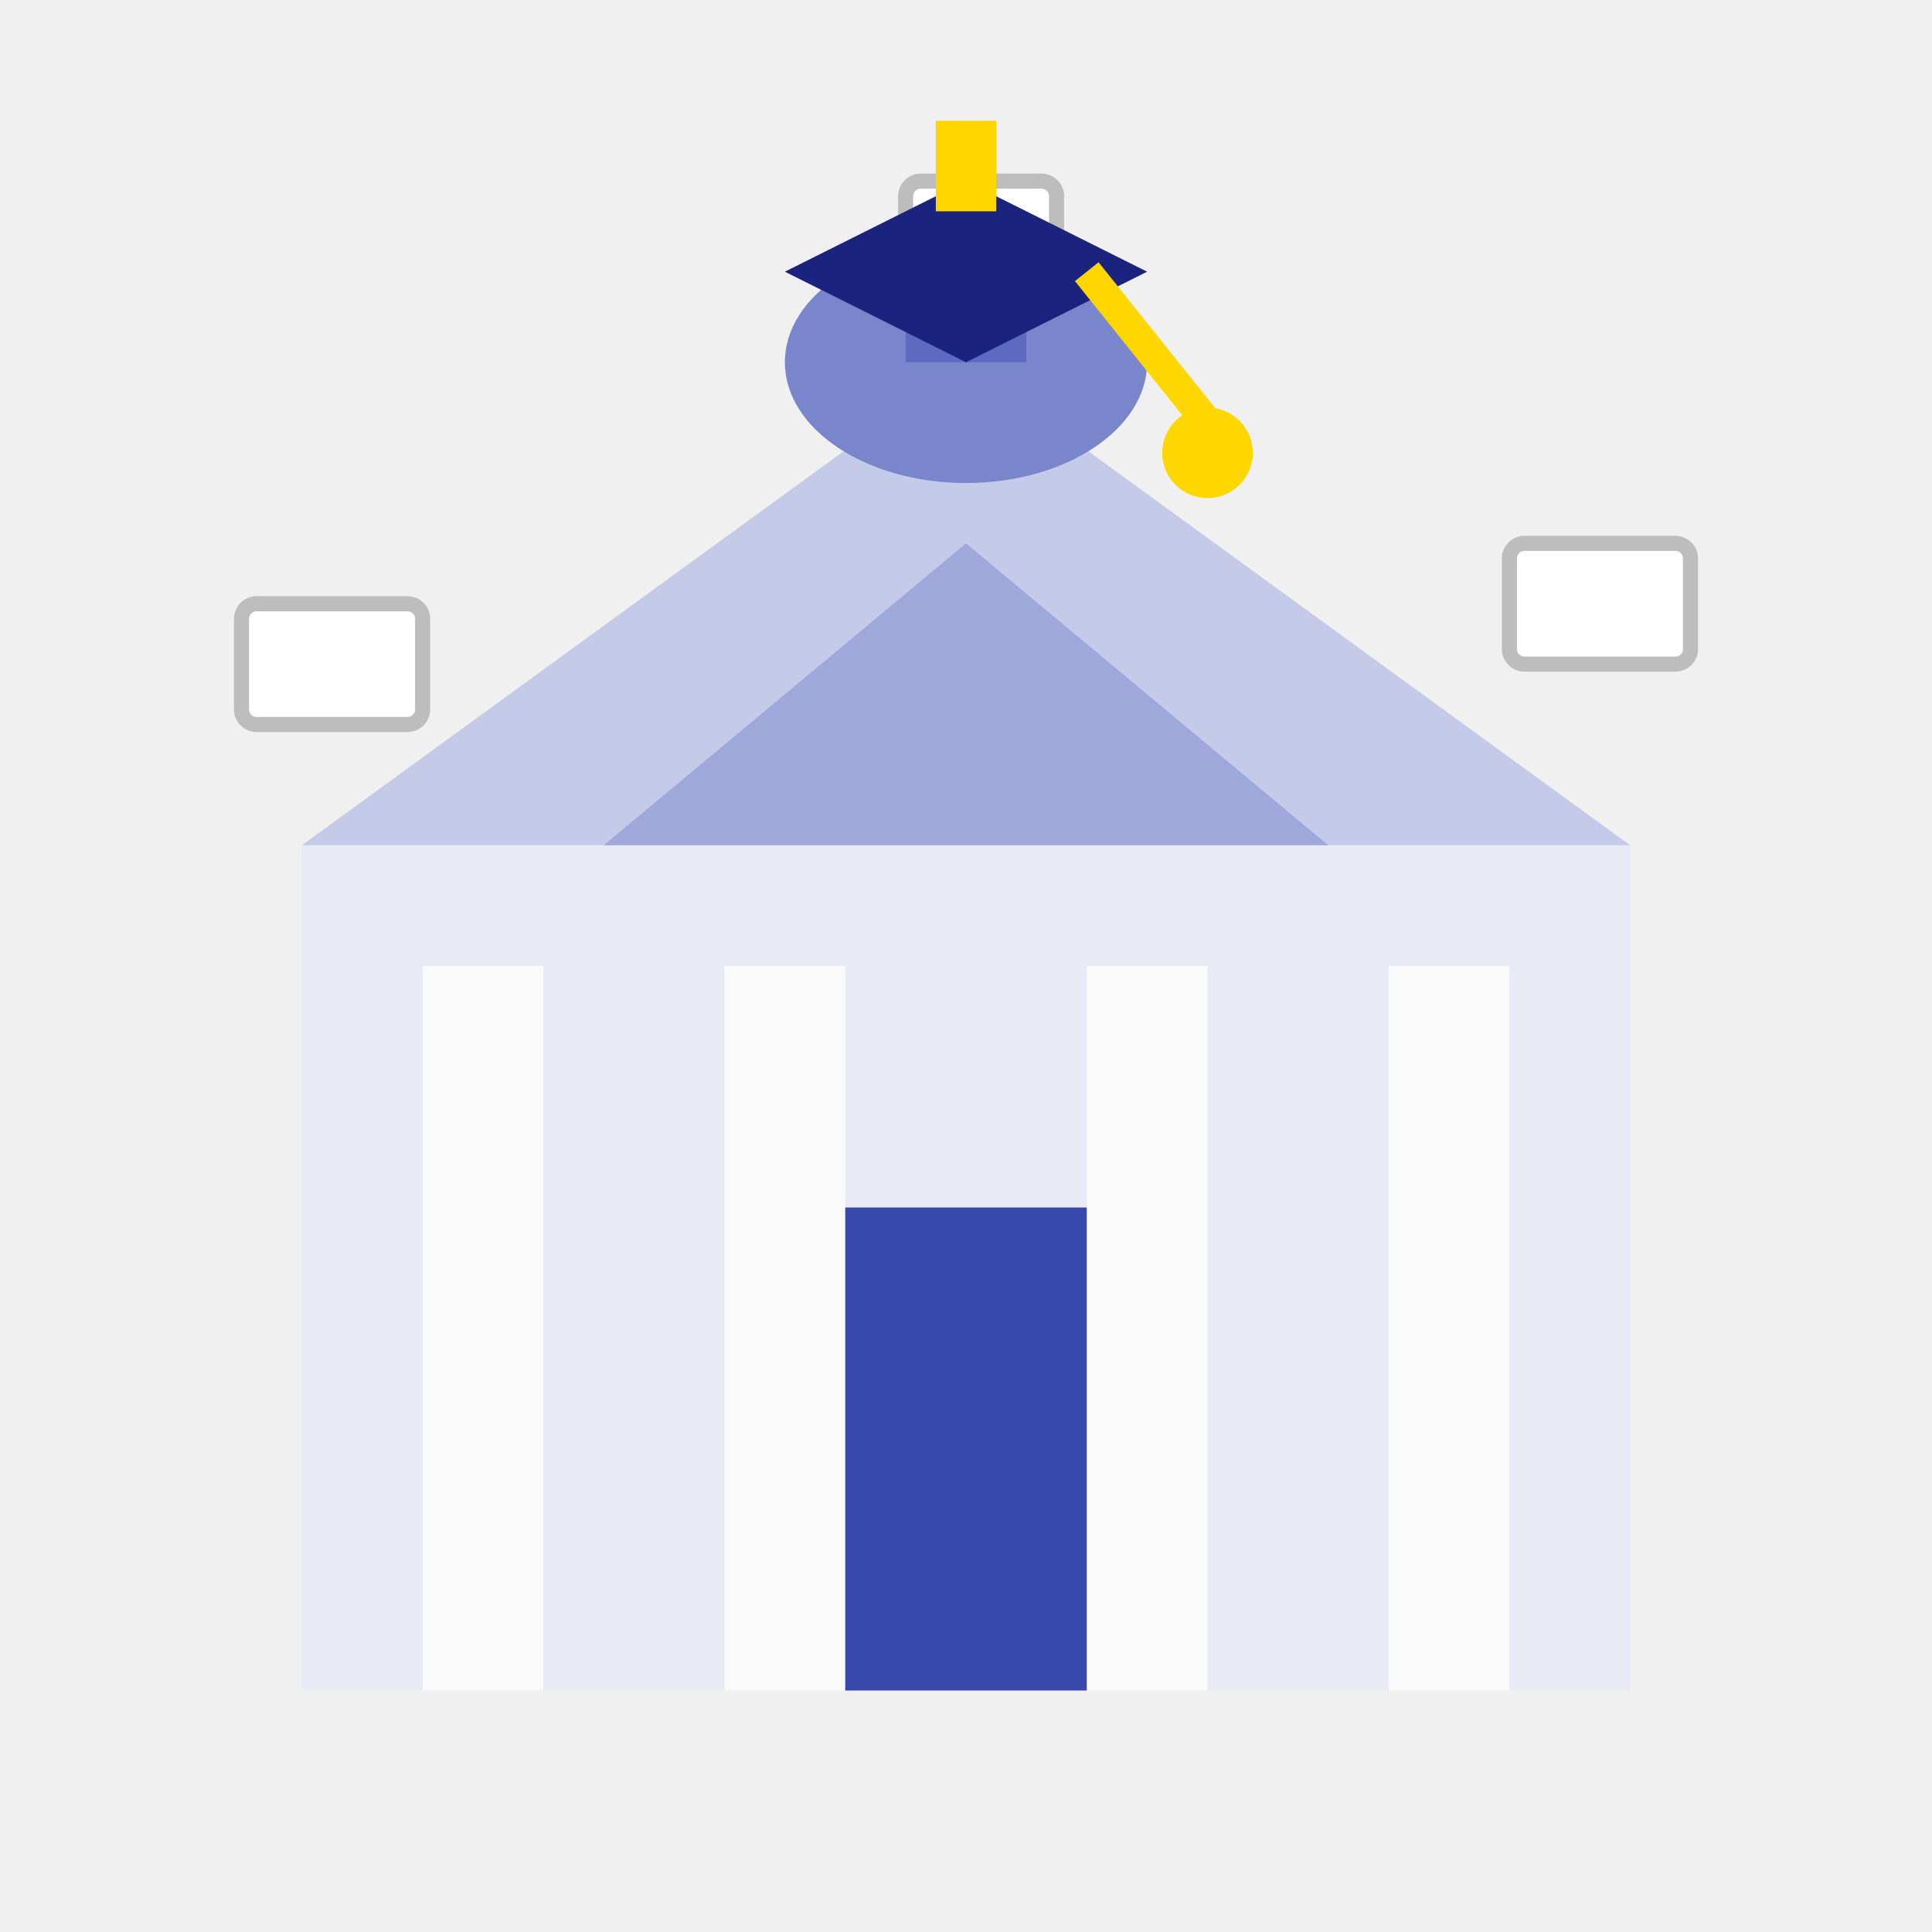
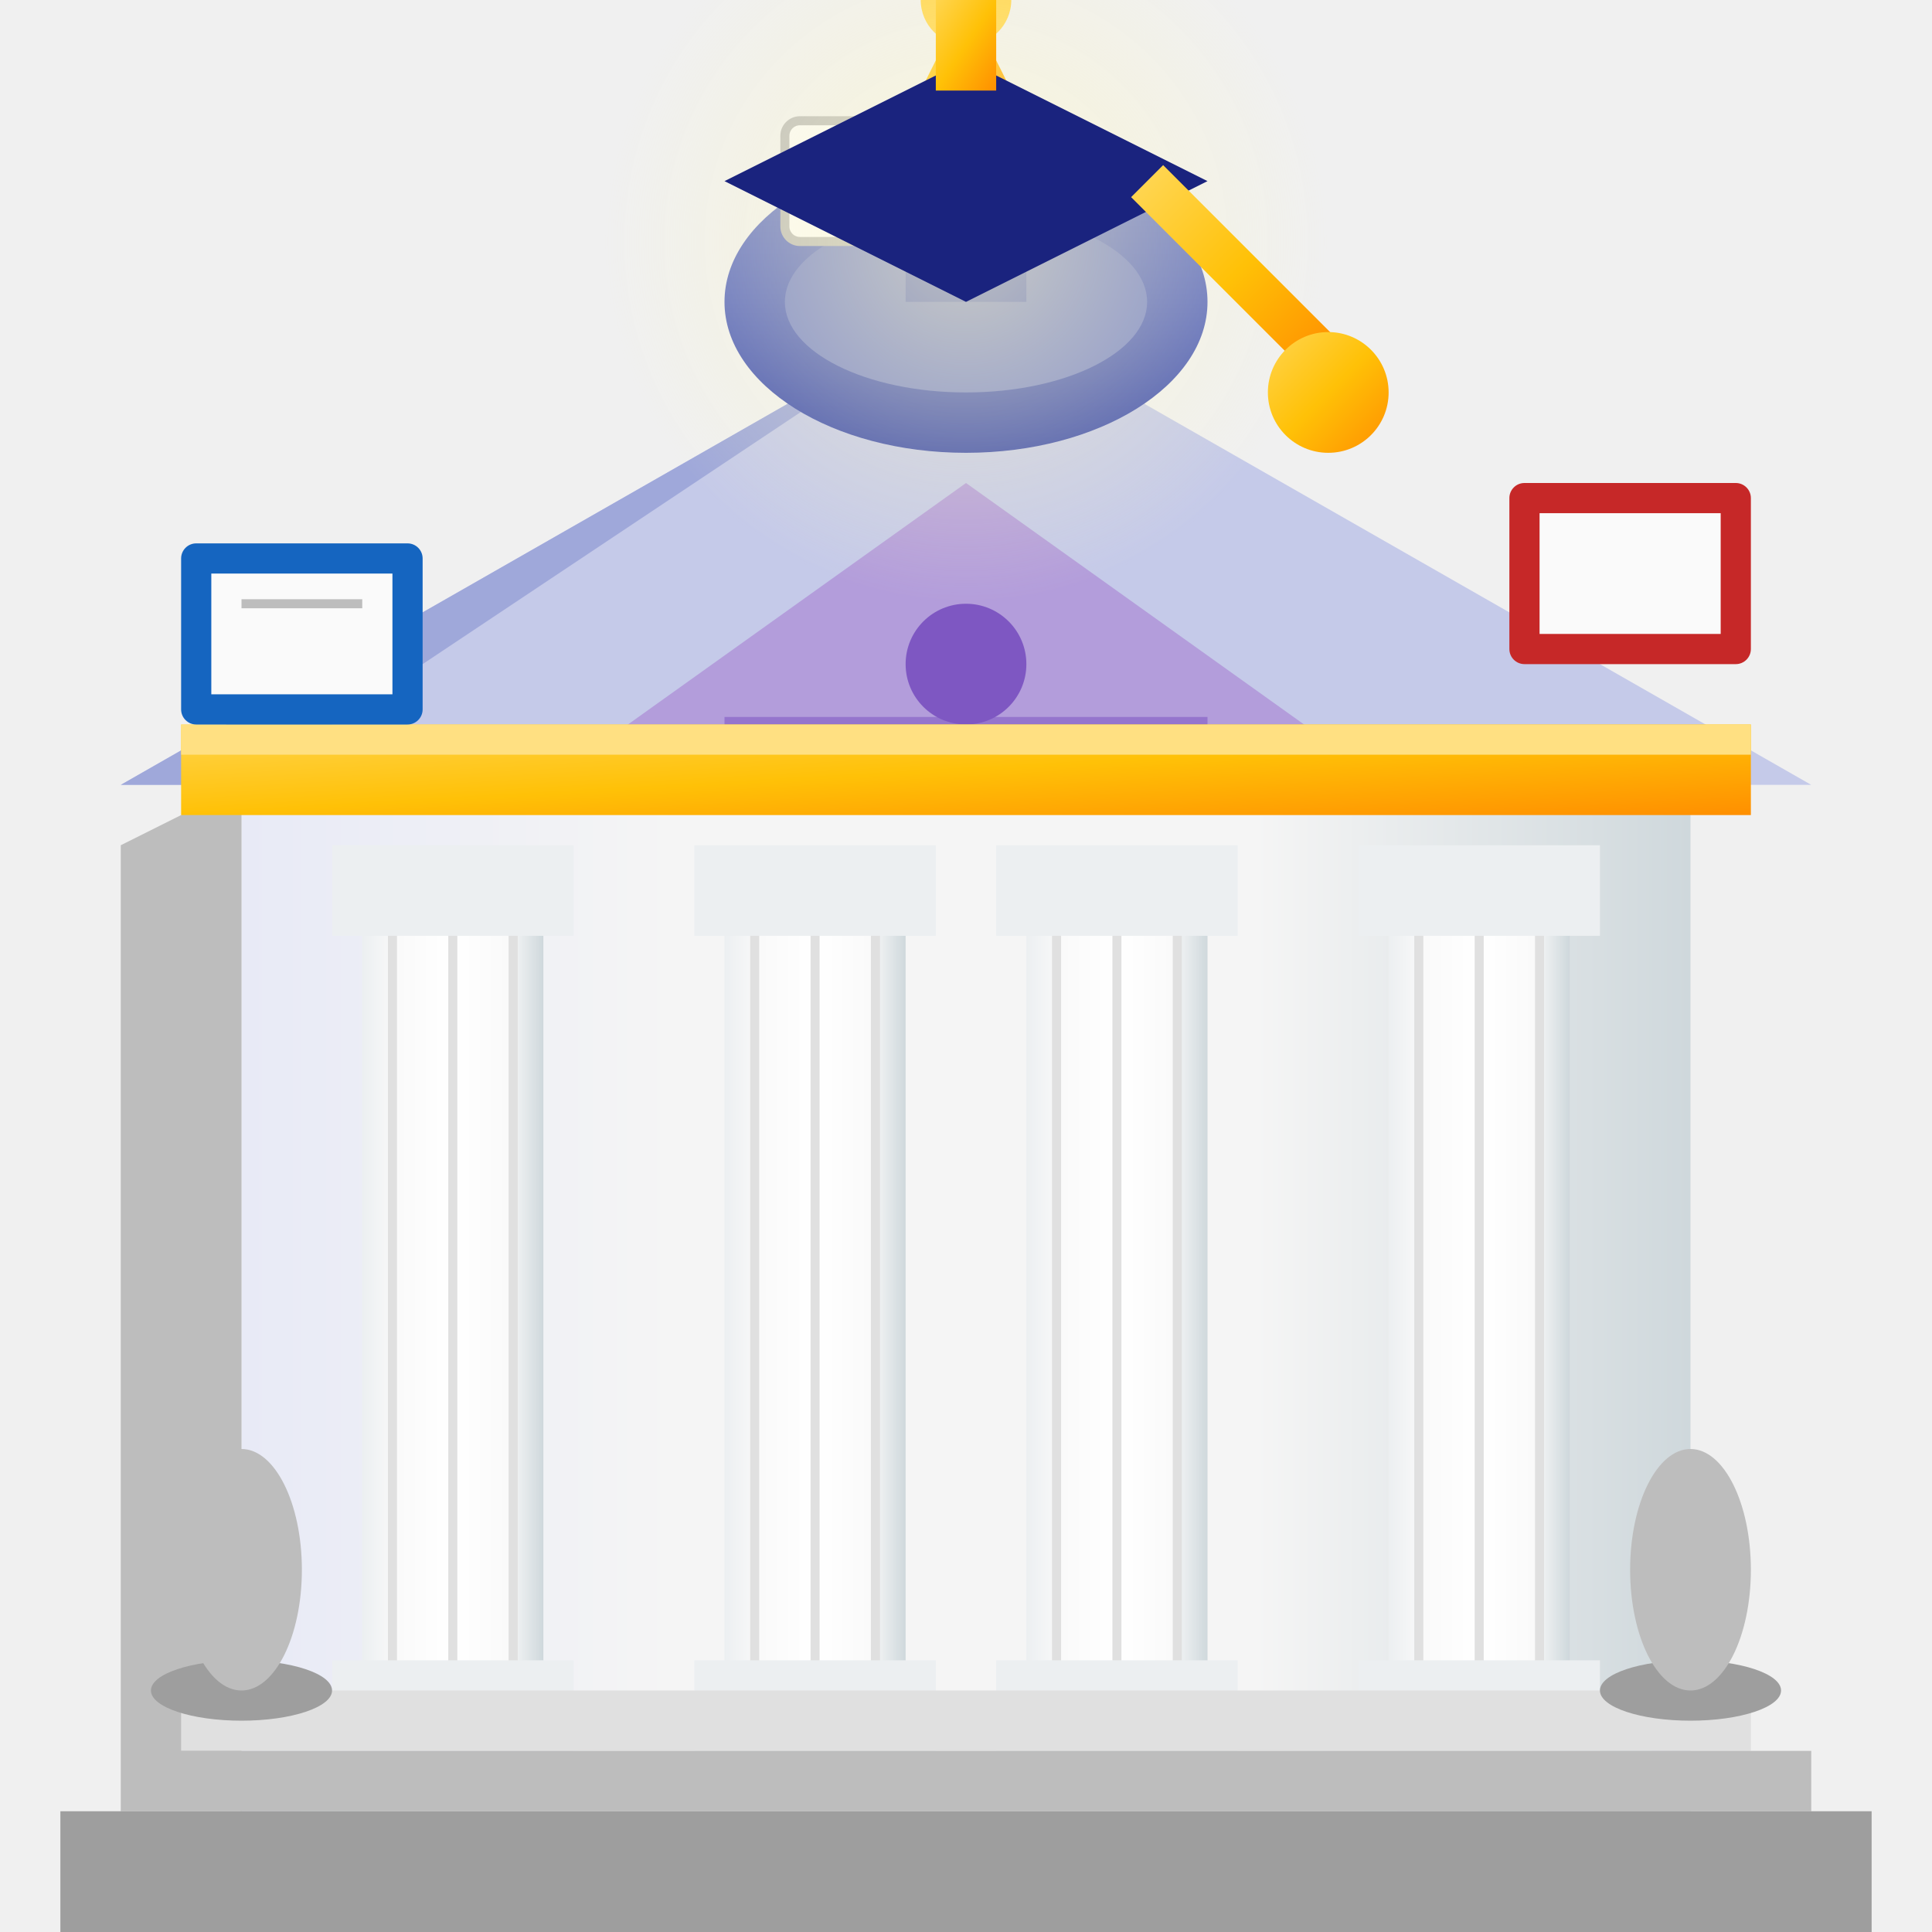
- <svg xmlns="http://www.w3.org/2000/svg" viewBox="0 0 64 64">
-   <rect x="10" y="28" width="44" height="28" fill="#E8EAF6" />
-   <polygon points="10,28 32,12 54,28" fill="#C5CAE9" />
-   <rect x="14" y="32" width="4" height="24" fill="#FAFAFA" />
-   <rect x="24" y="32" width="4" height="24" fill="#FAFAFA" />
-   <rect x="36" y="32" width="4" height="24" fill="#FAFAFA" />
-   <rect x="46" y="32" width="4" height="24" fill="#FAFAFA" />
-   <polygon points="20,28 32,18 44,28" fill="#9FA8DA" />
-   <rect x="28" y="40" width="8" height="16" fill="#3949AB" />
-   <ellipse cx="32" cy="12" rx="6" ry="4" fill="#7986CB" />
-   <rect x="30" y="8" width="4" height="4" fill="#5C6BC0" />
-   <g fill="#FFFFFF" stroke="#BDBDBD" stroke-width="0.5">
-     <rect x="8" y="20" width="6" height="4" rx="0.5">
-       <animate attributeName="y" values="20;14;20" dur="3s" repeatCount="indefinite" />
-       <animate attributeName="x" values="8;12;8" dur="3s" repeatCount="indefinite" />
-       <animate attributeName="opacity" values="0;1;0" dur="3s" repeatCount="indefinite" />
-       <animateTransform attributeName="transform" type="rotate" values="0 11 22;15 14 16;30 14 16" dur="3s" repeatCount="indefinite" />
-     </rect>
-     <rect x="50" y="18" width="6" height="4" rx="0.5">
-       <animate attributeName="y" values="18;10;18" dur="3.5s" repeatCount="indefinite" begin="1s" />
-       <animate attributeName="x" values="50;46;50" dur="3.5s" repeatCount="indefinite" begin="1s" />
-       <animate attributeName="opacity" values="0;1;0" dur="3.5s" repeatCount="indefinite" begin="1s" />
-       <animateTransform attributeName="transform" type="rotate" values="0 53 20;-20 49 12;-40 49 12" dur="3.5s" repeatCount="indefinite" begin="1s" />
-     </rect>
-     <rect x="30" y="6" width="5" height="3" rx="0.5">
-       <animate attributeName="y" values="6;0;6" dur="4s" repeatCount="indefinite" begin="0.5s" />
-       <animate attributeName="opacity" values="0;0.8;0" dur="4s" repeatCount="indefinite" begin="0.5s" />
+ <svg xmlns="http://www.w3.org/2000/svg" viewBox="0 0 64 64" width="64" height="64">
+   <defs>
+     <linearGradient id="marbleWall" x1="0%" y1="0%" x2="100%" y2="0%">
+       <stop offset="0%" style="stop-color:#E8EAF6" />
+       <stop offset="30%" style="stop-color:#F5F5F5" />
+       <stop offset="70%" style="stop-color:#F5F5F5" />
+       <stop offset="100%" style="stop-color:#CFD8DC" />
+     </linearGradient>
+     <linearGradient id="marbleColumn" x1="0%" y1="0%" x2="100%" y2="0%">
+       <stop offset="0%" style="stop-color:#ECEFF1" />
+       <stop offset="20%" style="stop-color:#FAFAFA" />
+       <stop offset="50%" style="stop-color:#FFFFFF" />
+       <stop offset="80%" style="stop-color:#FAFAFA" />
+       <stop offset="100%" style="stop-color:#CFD8DC" />
+     </linearGradient>
+     <linearGradient id="domeBlue" x1="0%" y1="100%" x2="0%" y2="0%">
+       <stop offset="0%" style="stop-color:#3949AB" />
+       <stop offset="50%" style="stop-color:#5C6BC0" />
+       <stop offset="100%" style="stop-color:#7986CB" />
+     </linearGradient>
+     <linearGradient id="goldDecor" x1="0%" y1="0%" x2="100%" y2="100%">
+       <stop offset="0%" style="stop-color:#FFD54F" />
+       <stop offset="50%" style="stop-color:#FFC107" />
+       <stop offset="100%" style="stop-color:#FF8F00" />
+     </linearGradient>
+     <radialGradient id="knowledgeGlow" cx="50%" cy="50%" r="50%">
+       <stop offset="0%" style="stop-color:#FFF9C4" stop-opacity="0.6" />
+       <stop offset="100%" style="stop-color:#FFF9C4" stop-opacity="0" />
+     </radialGradient>
+   </defs>
+   <rect x="8" y="26" width="48" height="34" fill="url(#marbleWall)" />
+   <polygon points="8,26 8,60 4,58 4,28" fill="#BDBDBD" />
+   <polygon points="4,26 60,26 32,10" fill="#C5CAE9" />
+   <polygon points="4,26 32,10 8,26" fill="#9FA8DA" />
+   <polygon points="18,26 46,26 32,16" fill="#B39DDB" />
+   <line x1="24" y1="24" x2="40" y2="24" stroke="#9575CD" stroke-width="0.5" />
+   <circle cx="32" cy="22" r="2" fill="#7E57C2" />
+   <rect x="6" y="24" width="52" height="3" fill="url(#goldDecor)" />
+   <rect x="6" y="24" width="52" height="1" fill="#FFE082" />
+   <g>
+     <rect x="12" y="30" width="6" height="26" fill="url(#marbleColumn)" />
+     <line x1="13" y1="30" x2="13" y2="56" stroke="#E0E0E0" stroke-width="0.3" />
+     <line x1="15" y1="30" x2="15" y2="56" stroke="#E0E0E0" stroke-width="0.3" />
+     <line x1="17" y1="30" x2="17" y2="56" stroke="#E0E0E0" stroke-width="0.3" />
+     <rect x="11" y="28" width="8" height="3" fill="#ECEFF1" />
+     <rect x="11" y="55" width="8" height="3" fill="#ECEFF1" />
+     <rect x="24" y="30" width="6" height="26" fill="url(#marbleColumn)" />
+     <line x1="25" y1="30" x2="25" y2="56" stroke="#E0E0E0" stroke-width="0.3" />
+     <line x1="27" y1="30" x2="27" y2="56" stroke="#E0E0E0" stroke-width="0.3" />
+     <line x1="29" y1="30" x2="29" y2="56" stroke="#E0E0E0" stroke-width="0.3" />
+     <rect x="23" y="28" width="8" height="3" fill="#ECEFF1" />
+     <rect x="23" y="55" width="8" height="3" fill="#ECEFF1" />
+     <rect x="34" y="30" width="6" height="26" fill="url(#marbleColumn)" />
+     <line x1="35" y1="30" x2="35" y2="56" stroke="#E0E0E0" stroke-width="0.3" />
+     <line x1="37" y1="30" x2="37" y2="56" stroke="#E0E0E0" stroke-width="0.3" />
+     <line x1="39" y1="30" x2="39" y2="56" stroke="#E0E0E0" stroke-width="0.3" />
+     <rect x="33" y="28" width="8" height="3" fill="#ECEFF1" />
+     <rect x="33" y="55" width="8" height="3" fill="#ECEFF1" />
+     <rect x="46" y="30" width="6" height="26" fill="url(#marbleColumn)" />
+     <line x1="47" y1="30" x2="47" y2="56" stroke="#E0E0E0" stroke-width="0.3" />
+     <line x1="49" y1="30" x2="49" y2="56" stroke="#E0E0E0" stroke-width="0.3" />
+     <line x1="51" y1="30" x2="51" y2="56" stroke="#E0E0E0" stroke-width="0.3" />
+     <rect x="45" y="28" width="8" height="3" fill="#ECEFF1" />
+     <rect x="45" y="55" width="8" height="3" fill="#ECEFF1" />
+   </g>
+   <ellipse cx="32" cy="10" rx="8" ry="5" fill="url(#domeBlue)" />
+   <ellipse cx="32" cy="10" rx="6" ry="3" fill="#7986CB" />
+   <rect x="30" y="4" width="4" height="6" fill="#5C6BC0" />
+   <polygon points="30,4 34,4 32,0" fill="url(#goldDecor)" />
+   <circle cx="32" cy="0" r="1.5" fill="#FFD54F" />
+   <rect x="6" y="56" width="52" height="2" fill="#E0E0E0" />
+   <rect x="4" y="58" width="56" height="2" fill="#BDBDBD" />
+   <rect x="2" y="60" width="60" height="4" fill="#9E9E9E" />
+   <g>
+     <g>
+       <animate attributeName="opacity" values="0;1;1;0" dur="4s" repeatCount="indefinite" />
+       <rect x="6" y="18" width="8" height="6" fill="#1565C0" rx="0.5">
+         <animate attributeName="y" values="18;8;18" dur="4s" repeatCount="indefinite" />
+         <animate attributeName="x" values="6;10;6" dur="4s" repeatCount="indefinite" />
+       </rect>
+       <rect x="7" y="19" width="6" height="4" fill="#FAFAFA">
+         <animate attributeName="y" values="19;9;19" dur="4s" repeatCount="indefinite" />
+         <animate attributeName="x" values="7;11;7" dur="4s" repeatCount="indefinite" />
+       </rect>
+       <line x1="8" y1="20" x2="12" y2="20" stroke="#BDBDBD" stroke-width="0.3">
+         <animate attributeName="y1" values="20;10;20" dur="4s" repeatCount="indefinite" />
+         <animate attributeName="y2" values="20;10;20" dur="4s" repeatCount="indefinite" />
+       </line>
+     </g>
+     <g>
+       <animate attributeName="opacity" values="0;1;1;0" dur="4.5s" repeatCount="indefinite" begin="1.5s" />
+       <rect x="50" y="16" width="8" height="6" fill="#C62828" rx="0.5">
+         <animate attributeName="y" values="16;6;16" dur="4.5s" repeatCount="indefinite" begin="1.5s" />
+         <animate attributeName="x" values="50;46;50" dur="4.5s" repeatCount="indefinite" begin="1.5s" />
+       </rect>
+       <rect x="51" y="17" width="6" height="4" fill="#FAFAFA">
+         <animate attributeName="y" values="17;7;17" dur="4.5s" repeatCount="indefinite" begin="1.5s" />
+         <animate attributeName="x" values="51;47;51" dur="4.5s" repeatCount="indefinite" begin="1.5s" />
+       </rect>
+     </g>
+     <rect x="26" y="4" width="5" height="4" rx="0.5" fill="#FAFAFA" stroke="#BDBDBD" stroke-width="0.3">
+       <animate attributeName="y" values="4;-4;4" dur="5s" repeatCount="indefinite" begin="0.5s" />
+       <animate attributeName="opacity" values="0;0.9;0" dur="5s" repeatCount="indefinite" begin="0.5s" />
+       <animateTransform attributeName="transform" type="rotate" values="0 28 6;-15 28 0;0 28 6" dur="5s" repeatCount="indefinite" begin="0.5s" />
    </rect>
  </g>
+   <circle cx="32" cy="8" r="12" fill="url(#knowledgeGlow)">
+     <animate attributeName="r" values="12;15;12" dur="3s" repeatCount="indefinite" />
+     <animate attributeName="opacity" values="0.4;0.7;0.4" dur="3s" repeatCount="indefinite" />
+   </circle>
  <g>
-     <polygon points="32,6 38,9 32,12 26,9" fill="#1A237E" />
-     <rect x="31" y="4" width="2" height="3" fill="#FFD700" />
-     <line x1="36" y1="9" x2="40" y2="14" stroke="#FFD700" stroke-width="1">
-       <animate attributeName="y2" values="14;16;14" dur="1s" repeatCount="indefinite" />
+     <polygon points="32,2 40,6 32,10 24,6" fill="#1A237E" />
+     <rect x="31" y="0" width="2" height="3" fill="url(#goldDecor)" />
+     <line x1="38" y1="6" x2="44" y2="12" stroke="url(#goldDecor)" stroke-width="1.5">
+       <animate attributeName="y2" values="12;16;12" dur="1.2s" repeatCount="indefinite" />
    </line>
-     <circle cx="40" cy="15" r="1.5" fill="#FFD700">
-       <animate attributeName="cy" values="15;17;15" dur="1s" repeatCount="indefinite" />
+     <circle cx="44" cy="13" r="2" fill="url(#goldDecor)">
+       <animate attributeName="cy" values="13;17;13" dur="1.2s" repeatCount="indefinite" />
    </circle>
  </g>
+   <ellipse cx="8" cy="56" rx="3" ry="1" fill="#9E9E9E" />
+   <ellipse cx="8" cy="52" rx="2" ry="4" fill="#BDBDBD" />
+   <ellipse cx="56" cy="56" rx="3" ry="1" fill="#9E9E9E" />
+   <ellipse cx="56" cy="52" rx="2" ry="4" fill="#BDBDBD" />
</svg>
